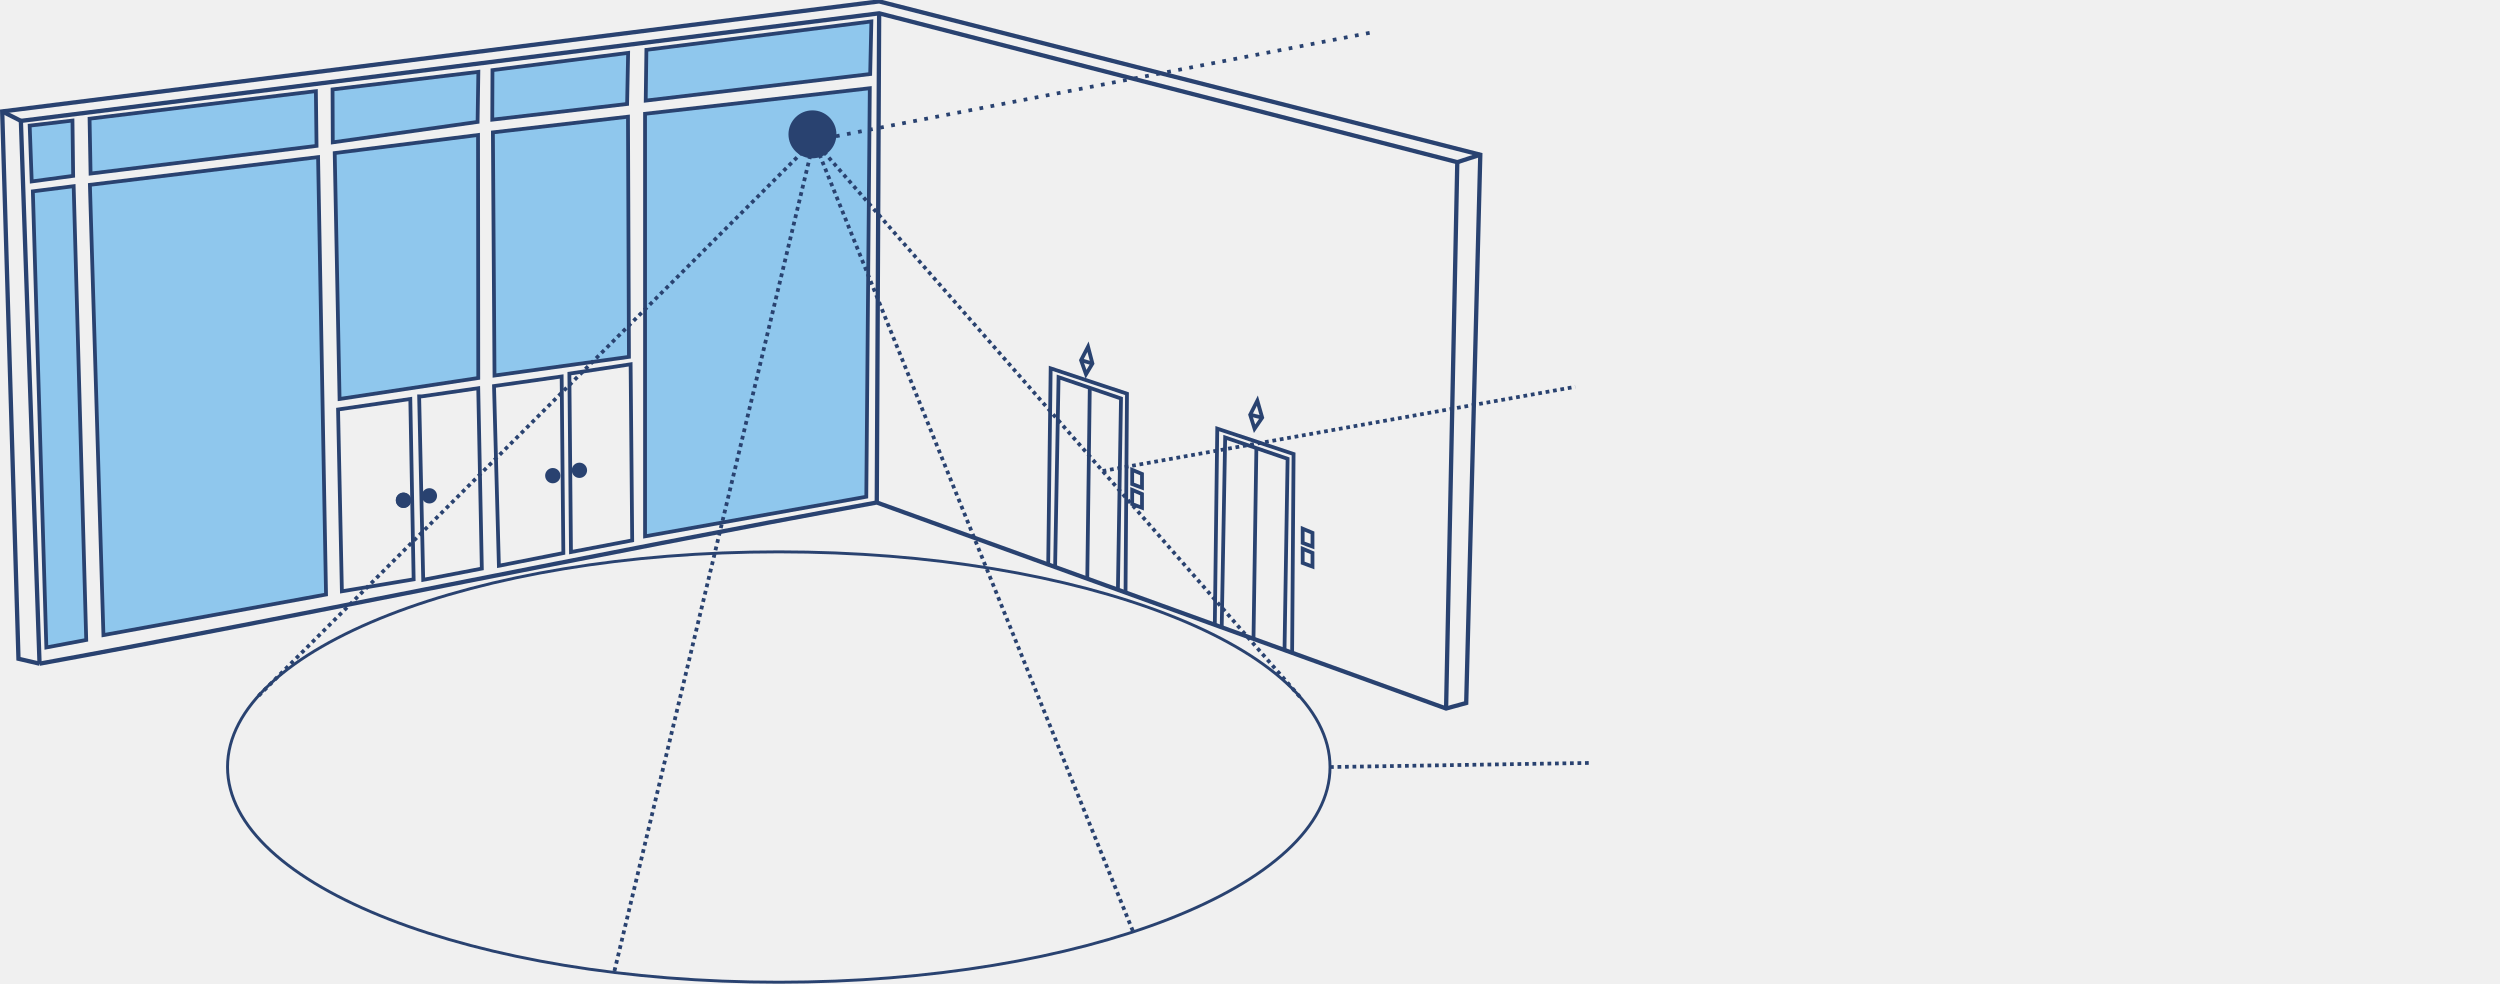
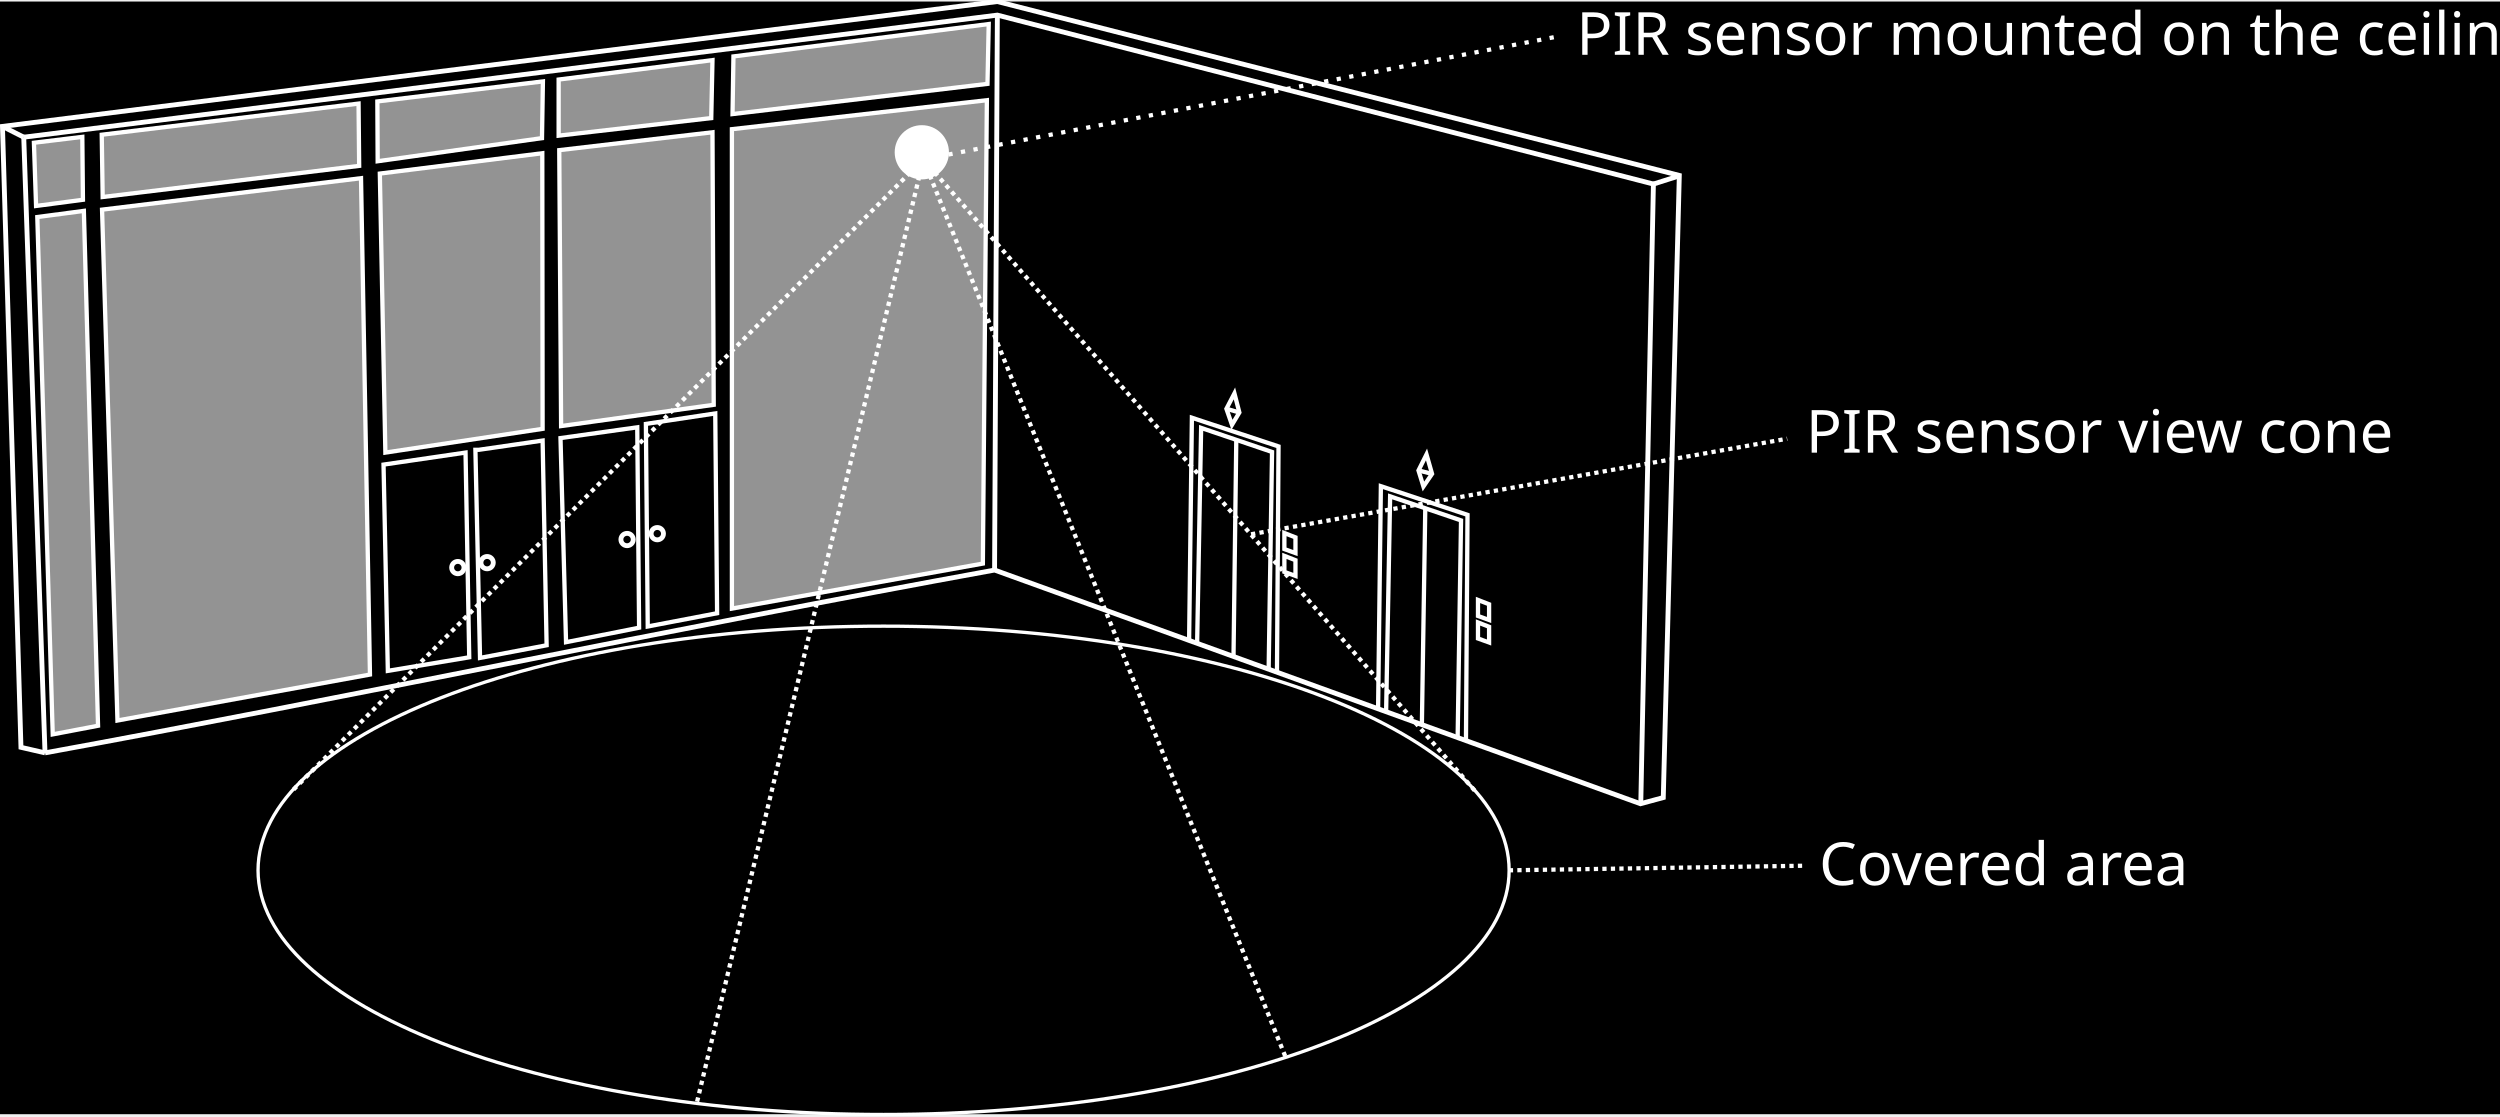
- <svg xmlns="http://www.w3.org/2000/svg" width="920px" height="362px" viewBox="0 0 920 362" version="1.1" id="SVGRoot">
-   <defs id="defs4549" />
+ <svg xmlns="http://www.w3.org/2000/svg" version="1.1" id="SVGRoot" x="0px" y="0px" viewBox="0 0 810.9 362" style="enable-background:new 0 0 810.9 362;" xml:space="preserve">
+   <style type="text/css">
+ 	.st0{fill:none;stroke:#FFFFFF;stroke-width:1.581;}
+ 	.st1{fill:none;stroke:#FFFFFF;stroke-width:1.58;}
+ 	.st2{fill:#939393;stroke:#FFFFFF;stroke-width:1.394;}
+ 	.st3{fill:none;stroke:#FFFFFF;stroke-width:1.394;}
+ 	.st4{fill:#FFFFFF;}
+ 	.st5{fill:none;stroke:#FFFFFF;stroke-width:1.397;stroke-dasharray:1.397,1.397;}
+ 	.st6{fill:none;stroke:#FFFFFF;stroke-width:1.394;stroke-dasharray:1.394,1.394;}
+ 	.st7{fill:none;stroke:#FFFFFF;stroke-width:1.081;stroke-linecap:round;stroke-linejoin:round;}
+ 	.st8{fill:none;stroke:#FFFFFF;stroke-width:1.379;stroke-dasharray:1.379,2.759;}
+ 	.st9{fill:none;stroke:#FFFFFF;stroke-width:1.379;stroke-dasharray:1.379,1.379;}
+ 	.st10{font-family:'Roboto-Regular';}
+ 	.st11{font-size:19.308px;}
+ </style>
+   <rect y="0.5" width="920" height="360.9" />
  <g id="layer1">
-     <path style="display:inline;fill:none;fill-opacity:1;stroke:#294270;stroke-width:1.581;stroke-linecap:butt;stroke-linejoin:miter;stroke-miterlimit:4;stroke-dasharray:none;stroke-opacity:1" d="M 14.552,244.234 6.798,242.421 0.811,41.01 323.528,0.516 544.748,56.939 l -5.187,201.766 -7.403,2.027 -209.505,-75.814 c -104.517,19.028 -214.681,42.31 -308.101,59.318" id="path2699" />
-     <path style="display:inline;fill:none;stroke:#294270;stroke-width:1.581;stroke-linecap:butt;stroke-linejoin:miter;stroke-miterlimit:4;stroke-dasharray:none;stroke-opacity:1" d="m 0.811,41.01 6.875,3.48" id="path2703" />
-     <path style="display:inline;fill:none;stroke:#294270;stroke-width:1.581;stroke-linecap:butt;stroke-linejoin:miter;stroke-miterlimit:4;stroke-dasharray:none;stroke-opacity:1" d="M 7.684,44.492 14.552,244.234" id="path2707" />
-     <path style="display:inline;fill:none;stroke:#294270;stroke-width:1.581;stroke-linecap:butt;stroke-linejoin:miter;stroke-miterlimit:4;stroke-dasharray:none;stroke-opacity:1" d="M 7.687,44.489 323.525,4.901 536.282,59.677 532.158,260.731" id="path2709" />
-     <path style="display:inline;fill:none;stroke:#294270;stroke-width:1.58;stroke-linecap:butt;stroke-linejoin:miter;stroke-miterlimit:4;stroke-dasharray:none;stroke-opacity:1" d="m 536.282,59.677 8.466,-2.739" id="path2711" />
-     <path style="display:inline;fill:none;stroke:#294270;stroke-width:1.581;stroke-linecap:butt;stroke-linejoin:miter;stroke-miterlimit:4;stroke-dasharray:none;stroke-opacity:1" d="M 323.525,4.901 322.653,184.917" id="path2713" />
-     <path style="display:inline;fill:#8fc7ed;fill-opacity:1;stroke:#294270;stroke-width:1.394px;stroke-linecap:butt;stroke-linejoin:miter;stroke-opacity:1" d="M 12.09,70.416 17.056,238.262 31.731,235.501 27.108,68.516 Z" id="path2719" />
-     <path style="display:inline;fill:#8fc7ed;fill-opacity:1;stroke:#294270;stroke-width:1.394px;stroke-linecap:butt;stroke-linejoin:miter;stroke-opacity:1" d="m 11.67,66.774 -0.747,-20.541 15.748,-1.867 0.249,20.355 z" id="path2731" />
-     <path style="display:inline;fill:#8fc7ed;fill-opacity:1;stroke:#294270;stroke-width:1.394px;stroke-linecap:butt;stroke-linejoin:miter;stroke-opacity:1" d="m 32.959,43.68 83.286,-10.146 0.242,20.153 -83.155,10.181 z" id="path2733" />
-     <path style="display:inline;fill:#8fc7ed;fill-opacity:1;stroke:#294270;stroke-width:1.394px;stroke-linecap:butt;stroke-linejoin:miter;stroke-opacity:1" d="M 33.083,68.019 38.063,233.718 119.979,218.779 117.053,57.81 Z" id="path2735" />
-     <path style="display:inline;fill:#8fc7ed;fill-opacity:1;stroke:#294270;stroke-width:1.394px;stroke-linecap:butt;stroke-linejoin:miter;stroke-opacity:1" d="m 122.38,32.911 53.654,-6.47 -0.282,18.422 -53.292,7.521 z" id="path2737" />
-     <path style="display:inline;fill:#8fc7ed;fill-opacity:1;stroke:#294270;stroke-width:1.394px;stroke-linecap:butt;stroke-linejoin:miter;stroke-opacity:1" d="m 123.173,56.327 52.747,-6.649 0.082,89.426 -51.042,7.719 z" id="path2739" />
-     <path style="display:inline;fill:#8fc7ed;fill-opacity:1;stroke:#294270;stroke-width:1.394px;stroke-linecap:butt;stroke-linejoin:miter;stroke-opacity:1" d="m 181.229,25.815 49.922,-6.349 -0.373,18.798 -49.624,5.772 z" id="path2741" />
-     <path style="display:inline;fill:#8fc7ed;fill-opacity:1;stroke:#294270;stroke-width:1.394px;stroke-linecap:butt;stroke-linejoin:miter;stroke-opacity:1" d="m 237.874,18.346 82.788,-10.457 -0.436,19.359 -82.601,9.773 z" id="path2743" />
-     <path style="display:inline;fill:#8fc7ed;fill-opacity:1;stroke:#294270;stroke-width:1.394px;stroke-linecap:butt;stroke-linejoin:miter;stroke-opacity:1" d="m 181.386,48.713 49.711,-5.767 0.352,88.382 -49.473,6.866 z" id="path2745" />
-     <path style="display:inline;fill:#8fc7ed;fill-opacity:1;stroke:#294270;stroke-width:1.394px;stroke-linecap:butt;stroke-linejoin:miter;stroke-opacity:1" d="M 237.376,41.875 V 197.366 l 81.418,-14.566 1.292,-150.333 z" id="path2749" />
-     <path style="display:inline;fill:none;stroke:#294270;stroke-width:1.394px;stroke-linecap:butt;stroke-linejoin:miter;stroke-opacity:1" d="m 125.814,217.597 -1.408,-66.902 26.585,-3.873 1.232,66.374 z" id="path2751" />
-     <path style="display:inline;fill:none;stroke:#294270;stroke-width:1.394px;stroke-linecap:butt;stroke-linejoin:miter;stroke-opacity:1" d="m 154.247,145.853 h 1.056 l 20.687,-2.993 1.32,66.374 -21.567,4.137 z" id="path2753" />
-     <path style="display:inline;fill:none;stroke:#294270;stroke-width:1.394px;stroke-linecap:butt;stroke-linejoin:miter;stroke-opacity:1" d="m 181.8,142.067 24.888,-3.524 0.622,64.985 -23.716,4.669 z" id="path2755" />
-     <path style="display:inline;fill:none;stroke:#294270;stroke-width:1.394px;stroke-linecap:butt;stroke-linejoin:miter;stroke-opacity:1" d="m 209.53,137.49 22.536,-3.433 0.58,64.803 -22.533,4.295 z" id="path2757" />
-     <path style="display:inline;fill:none;stroke:#294270;stroke-width:1.394px;stroke-linecap:butt;stroke-linejoin:miter;stroke-opacity:1" d="m 397.825,132.56 2.574,-4.972 1.618,6.194 -2.365,3.953 z" id="path2759" />
-     <path style="display:inline;fill:none;stroke:#294270;stroke-width:1.394px;stroke-linecap:butt;stroke-linejoin:miter;stroke-opacity:1" d="m 460.062,152.631 2.641,-5.194 1.783,6.251 -2.809,4.086 z" id="path2761" />
-     <path style="display:inline;fill:none;stroke:#294270;stroke-width:1.394px;stroke-linecap:butt;stroke-linejoin:miter;stroke-opacity:1" d="m 460.062,152.631 4.424,1.057" id="path2763" />
-     <path style="display:inline;fill:none;stroke:#294270;stroke-width:1.394px;stroke-linecap:butt;stroke-linejoin:miter;stroke-opacity:1" d="m 397.825,132.56 4.192,1.221" id="path2765" />
-     <path style="display:inline;fill:none;stroke:#294270;stroke-width:1.394px;stroke-linecap:butt;stroke-linejoin:miter;stroke-opacity:1" d="m 385.737,207.745 0.908,-72.192 28.081,9.331 -0.535,73.158" id="path2767" />
-     <path style="display:inline;fill:none;stroke:#294270;stroke-width:1.394px;stroke-linecap:butt;stroke-linejoin:miter;stroke-opacity:1" d="m 388.277,208.665 1.273,-69.854 22.976,7.835 -1.137,70.383" id="path2769" />
-     <path style="display:inline;fill:none;stroke:#294270;stroke-width:1.394px;stroke-linecap:butt;stroke-linejoin:miter;stroke-opacity:1" d="m 416.645,172.904 v 5.229 l 3.61,1.346 v -5.061 z" id="path2771" />
-     <path id="path2773" d="m 416.645,180.279 v 5.229 l 3.61,1.346 v -5.061 z" style="display:inline;fill:none;stroke:#294270;stroke-width:1.394px;stroke-linecap:butt;stroke-linejoin:miter;stroke-opacity:1" />
-     <path id="path2775" d="m 479.389,194.565 v 5.229 l 3.61,1.346 v -5.061 z" style="display:inline;fill:none;stroke:#294270;stroke-width:1.394px;stroke-linecap:butt;stroke-linejoin:miter;stroke-opacity:1" />
-     <path style="display:inline;fill:none;stroke:#294270;stroke-width:1.394px;stroke-linecap:butt;stroke-linejoin:miter;stroke-opacity:1" d="m 479.389,201.941 v 5.229 l 3.61,1.346 v -5.061 z" id="path2777" />
-     <path id="path2781" d="m 447.046,229.932 0.908,-72.192 28.081,9.331 -0.535,73.158" style="display:inline;fill:none;stroke:#294270;stroke-width:1.394px;stroke-linecap:butt;stroke-linejoin:miter;stroke-opacity:1" />
-     <path id="path2783" d="m 449.587,230.851 1.273,-69.854 22.976,7.835 -1.137,70.383" style="display:inline;fill:none;stroke:#294270;stroke-width:1.394px;stroke-linecap:butt;stroke-linejoin:miter;stroke-opacity:1" />
-     <path style="display:inline;fill:none;stroke:#294270;stroke-width:1.394px;stroke-linecap:butt;stroke-linejoin:miter;stroke-opacity:1" d="m 401.038,142.728 -0.924,70.221" id="path2785" />
-     <path style="display:inline;fill:none;stroke:#294270;stroke-width:1.394px;stroke-linecap:butt;stroke-linejoin:miter;stroke-opacity:1" d="m 462.348,164.914 -1.064,70.17" id="path2787" />
-     <circle style="display:inline;opacity:1;fill:#d7e3f4;fill-opacity:1;stroke:#294270;stroke-width:1.581;stroke-linecap:butt;stroke-linejoin:miter;stroke-miterlimit:4;stroke-dasharray:none;stroke-dashoffset:0;stroke-opacity:1" id="path2789" cx="148.481" cy="184.102" r="2.025" />
-     <circle r="2.025" cy="184.102" cx="148.481" id="circle2791" style="display:inline;opacity:1;fill:#294270;fill-opacity:1;stroke:#294270;stroke-width:1.581;stroke-linecap:butt;stroke-linejoin:miter;stroke-miterlimit:4;stroke-dasharray:none;stroke-dashoffset:0;stroke-opacity:1" />
-     <circle style="display:inline;opacity:1;fill:#294270;fill-opacity:1;stroke:#294270;stroke-width:1.581;stroke-linecap:butt;stroke-linejoin:miter;stroke-miterlimit:4;stroke-dasharray:none;stroke-dashoffset:0;stroke-opacity:1" id="circle2793" cx="158.019" cy="182.465" r="2.025" />
-     <circle style="display:inline;opacity:1;fill:#294270;fill-opacity:1;stroke:#294270;stroke-width:1.581;stroke-linecap:butt;stroke-linejoin:miter;stroke-miterlimit:4;stroke-dasharray:none;stroke-dashoffset:0;stroke-opacity:1" id="circle2793-3" cx="203.427" cy="175.042" r="2.025" />
-     <circle r="2.025" cy="173.074" cx="213.229" id="circle2810" style="display:inline;opacity:1;fill:#294270;fill-opacity:1;stroke:#294270;stroke-width:1.581;stroke-linecap:butt;stroke-linejoin:miter;stroke-miterlimit:4;stroke-dasharray:none;stroke-dashoffset:0;stroke-opacity:1" />
-     <circle style="display:inline;opacity:1;fill:#294270;fill-opacity:1;stroke:none;stroke-width:1.397;stroke-linecap:butt;stroke-linejoin:miter;stroke-miterlimit:4;stroke-dasharray:1.397, 4.19;stroke-dashoffset:0;stroke-opacity:1" id="path2833" cx="298.981" cy="49.435" r="8.823" />
-     <path style="display:inline;fill:none;stroke:#294270;stroke-width:1.397;stroke-linecap:butt;stroke-linejoin:miter;stroke-miterlimit:4;stroke-dasharray:1.397, 1.397;stroke-dashoffset:0;stroke-opacity:1" d="m 299.497,51.71 v 0 L 225.988,357.843" id="path2839" />
-     <path style="display:inline;fill:none;stroke:#294270;stroke-width:1.394;stroke-linecap:butt;stroke-linejoin:miter;stroke-miterlimit:4;stroke-dasharray:1.394, 1.394;stroke-dashoffset:0;stroke-opacity:1" d="M 299.497,51.71 417.014,342.923" id="path2856" />
-     <path style="display:inline;fill:none;stroke:#294270;stroke-width:1.394;stroke-linecap:butt;stroke-linejoin:miter;stroke-miterlimit:4;stroke-dasharray:1.394, 1.394;stroke-dashoffset:0;stroke-opacity:1" d="m 299.497,51.71 v 0 L 479.019,257.207" id="path2858" />
-     <path style="display:inline;fill:none;stroke:#294270;stroke-width:1.394;stroke-linecap:butt;stroke-linejoin:miter;stroke-miterlimit:4;stroke-dasharray:1.394, 1.394;stroke-dashoffset:0;stroke-opacity:1" d="M 95.17,256.055 299.497,51.71" id="path2860" />
-     <flowRoot xml:space="preserve" id="flowRoot4771" style="font-style:normal;font-variant:normal;font-weight:normal;font-stretch:normal;font-size:40px;line-height:1.25;font-family:Roboto;-inkscape-font-specification:Roboto;letter-spacing:0px;word-spacing:0px;display:inline;fill:#8fc7ed;fill-opacity:1;stroke:#294270;stroke-opacity:1" transform="translate(43.72724,-128.3718)">
-       <flowRegion id="flowRegion4773" style="font-style:normal;font-variant:normal;font-weight:normal;font-stretch:normal;font-family:Roboto;-inkscape-font-specification:Roboto;fill:#8fc7ed;fill-opacity:1;stroke:#294270;stroke-opacity:1">
-         <rect id="rect4775" width="418.571" height="81.429" x="467.143" y="112.52" style="font-style:normal;font-variant:normal;font-weight:normal;font-stretch:normal;font-family:Roboto;-inkscape-font-specification:Roboto;fill:#8fc7ed;fill-opacity:1;stroke:#294270;stroke-opacity:1" />
-       </flowRegion>
-       <flowPara id="flowPara4777" style="font-style:normal;font-variant:normal;font-weight:normal;font-stretch:normal;font-size:24px;font-family:Roboto;-inkscape-font-specification:Roboto;fill:#8fc7ed;fill-opacity:1;stroke:#294270;stroke-opacity:1">PIR sensor mounted on the ceiling</flowPara>
-     </flowRoot>
-     <flowRoot xml:space="preserve" id="flowRoot4771-3" style="font-style:normal;font-variant:normal;font-weight:normal;font-stretch:normal;font-size:40px;line-height:1.25;font-family:Roboto;-inkscape-font-specification:Roboto;letter-spacing:0px;word-spacing:0px;display:inline;fill:#8fc7ed;fill-opacity:1;stroke:#294270;stroke-opacity:1" transform="translate(116.336,2.858837)">
-       <flowRegion id="flowRegion4773-6" style="font-style:normal;font-variant:normal;font-weight:normal;font-stretch:normal;font-family:Roboto;-inkscape-font-specification:Roboto;fill:#8fc7ed;fill-opacity:1;stroke:#294270;stroke-opacity:1">
-         <rect id="rect4775-7" width="418.571" height="81.429" x="467.143" y="112.52" style="font-style:normal;font-variant:normal;font-weight:normal;font-stretch:normal;font-family:Roboto;-inkscape-font-specification:Roboto;fill:#8fc7ed;fill-opacity:1;stroke:#294270;stroke-opacity:1" />
-       </flowRegion>
-       <flowPara id="flowPara4777-5" style="font-style:normal;font-variant:normal;font-weight:normal;font-stretch:normal;font-size:24px;font-family:Roboto;-inkscape-font-specification:Roboto;fill:#8fc7ed;fill-opacity:1;stroke:#294270;stroke-opacity:1">PIR sensor view cone</flowPara>
-     </flowRoot>
-     <ellipse style="display:inline;opacity:1;fill:none;fill-opacity:1;stroke:#294270;stroke-width:1.081;stroke-linecap:round;stroke-linejoin:round;stroke-miterlimit:4;stroke-dasharray:none;stroke-dashoffset:0;stroke-opacity:1" id="path4803" cx="286.59" cy="282.27" rx="202.857" ry="79.19" />
-     <flowRoot xml:space="preserve" id="flowRoot4771-3-3" style="font-style:normal;font-variant:normal;font-weight:normal;font-stretch:normal;font-size:40px;line-height:1.25;font-family:Roboto;-inkscape-font-specification:Roboto;letter-spacing:0px;word-spacing:0px;display:inline;fill:#8fc7ed;fill-opacity:1;stroke:#294270;stroke-opacity:1" transform="translate(124.67,140.8993)">
-       <flowRegion id="flowRegion4773-6-5" style="font-style:normal;font-variant:normal;font-weight:normal;font-stretch:normal;font-family:Roboto;-inkscape-font-specification:Roboto;fill:#8fc7ed;fill-opacity:1;stroke:#294270;stroke-opacity:1">
-         <rect id="rect4775-7-6" width="418.571" height="81.429" x="467.143" y="112.52" style="font-style:normal;font-variant:normal;font-weight:normal;font-stretch:normal;font-family:Roboto;-inkscape-font-specification:Roboto;fill:#8fc7ed;fill-opacity:1;stroke:#294270;stroke-opacity:1" />
-       </flowRegion>
-       <flowPara id="flowPara4777-5-2" style="font-style:normal;font-variant:normal;font-weight:normal;font-stretch:normal;font-size:24px;font-family:Roboto;-inkscape-font-specification:Roboto;fill:#8fc7ed;fill-opacity:1;stroke:#294270;stroke-opacity:1">Сovered area</flowPara>
-     </flowRoot>
-     <path style="display:inline;fill:none;stroke:#294270;stroke-width:1.38;stroke-linecap:butt;stroke-linejoin:miter;stroke-miterlimit:4;stroke-dasharray:1.38, 2.759;stroke-dashoffset:0;stroke-opacity:1" d="m 299.497,51.71 204.944,-39.705" id="path4829" />
-     <path style="display:inline;fill:none;stroke:#294270;stroke-width:1.38;stroke-linecap:butt;stroke-linejoin:miter;stroke-miterlimit:4;stroke-dasharray:1.38, 1.38;stroke-dashoffset:0;stroke-opacity:1" d="m 489.447,282.27 96.308,-1.522" id="path4833" />
-     <path style="display:inline;fill:none;stroke:#294270;stroke-width:1.38;stroke-linecap:butt;stroke-linejoin:miter;stroke-miterlimit:4;stroke-dasharray:1.38, 1.38;stroke-dashoffset:0;stroke-opacity:1" d="M 405.753,173.34 579.695,142.357" id="path4835" />
+     <path id="path2699" class="st0" d="   M14.6,244.2l-7.8-1.8L0.8,41L323.5,0.5l221.2,56.4l-5.2,201.8l-7.4,2l-209.5-75.8C218.1,203.9,108,227.2,14.6,244.2" />
+     <path id="path2703" class="st0" d="M0.8,41   l6.9,3.5" />
+     <path id="path2707" class="st0" d="   M7.7,44.5l6.9,199.7" />
+     <path id="path2709" class="st0" d="   M7.7,44.5L323.5,4.9l212.8,54.8l-4.1,201.1" />
+     <path id="path2711" class="st1" d="   M536.3,59.7l8.5-2.7" />
+     <path id="path2713" class="st0" d="   M323.5,4.9l-0.9,180" />
+     <path id="path2719" class="st2" d="   M12.1,70.4l5,167.8l14.7-2.8l-4.6-167L12.1,70.4z" />
+     <path id="path2731" class="st2" d="   M11.7,66.8l-0.7-20.5l15.7-1.9l0.2,20.4L11.7,66.8z" />
+     <path id="path2733" class="st2" d="   M33,43.7l83.3-10.1l0.2,20.2L33.3,63.9L33,43.7z" />
+     <path id="path2735" class="st2" d="   M33.1,68l5,165.7l81.9-14.9l-2.9-161L33.1,68z" />
+     <path id="path2737" class="st2" d="   M122.4,32.9l53.7-6.5l-0.3,18.4l-53.3,7.5L122.4,32.9z" />
+     <path id="path2739" class="st2" d="   M123.2,56.3l52.7-6.6l0.1,89.4l-51,7.7L123.2,56.3z" />
+     <path id="path2741" class="st2" d="   M181.2,25.8l49.9-6.3l-0.4,18.8L181.2,44L181.2,25.8z" />
+     <path id="path2743" class="st2" d="   M237.9,18.3l82.8-10.5l-0.4,19.4L237.6,37L237.9,18.3z" />
+     <path id="path2745" class="st2" d="   M181.4,48.7l49.7-5.8l0.4,88.4l-49.5,6.9L181.4,48.7z" />
+     <path id="path2749" class="st2" d="   M237.4,41.9v155.5l81.4-14.6l1.3-150.3L237.4,41.9z" />
+     <path id="path2751" class="st3" d="   M125.8,217.6l-1.4-66.9l26.6-3.9l1.2,66.4L125.8,217.6z" />
+     <path id="path2753" class="st3" d="   M154.2,145.9h1.1l20.7-3l1.3,66.4l-21.6,4.1L154.2,145.9z" />
+     <path id="path2755" class="st3" d="   M181.8,142.1l24.9-3.5l0.6,65l-23.7,4.7L181.8,142.1z" />
+     <path id="path2757" class="st3" d="   M209.5,137.5l22.5-3.4l0.6,64.8l-22.5,4.3L209.5,137.5z" />
+     <path id="path2759" class="st3" d="   M397.8,132.6l2.6-5l1.6,6.2l-2.4,4L397.8,132.6z" />
+     <path id="path2761" class="st3" d="   M460.1,152.6l2.6-5.2l1.8,6.3l-2.8,4.1L460.1,152.6z" />
+     <path id="path2763" class="st3" d="   M460.1,152.6l4.4,1.1" />
+     <path id="path2765" class="st3" d="   M397.8,132.6l4.2,1.2" />
+     <path id="path2767" class="st3" d="   M385.7,207.7l0.9-72.2l28.1,9.3l-0.5,73.2" />
+     <path id="path2769" class="st3" d="   M388.3,208.7l1.3-69.9l23,7.8l-1.1,70.4" />
+     <path id="path2771" class="st3" d="   M416.6,172.9v5.2l3.6,1.3v-5.1L416.6,172.9z" />
+     <path id="path2773" class="st3" d="   M416.6,180.3v5.2l3.6,1.3v-5.1L416.6,180.3z" />
+     <path id="path2775" class="st3" d="   M479.4,194.6v5.2l3.6,1.3v-5.1L479.4,194.6z" />
+     <path id="path2777" class="st3" d="   M479.4,201.9v5.2l3.6,1.3v-5.1L479.4,201.9z" />
+     <path id="path2781" class="st3" d="   M447,229.9l0.9-72.2l28.1,9.3l-0.5,73.2" />
+     <path id="path2783" class="st3" d="   M449.6,230.9l1.3-69.9l23,7.8l-1.1,70.4" />
+     <path id="path2785" class="st3" d="   M401,142.7l-0.9,70.2" />
+     <path id="path2787" class="st3" d="   M462.3,164.9l-1.1,70.2" />
+     <circle id="path2789" class="st0" cx="148.5" cy="184.1" r="2">
+ 	</circle>
+     <circle id="circle2793" class="st0" cx="158" cy="182.5" r="2">
+ 	</circle>
+     <circle id="circle2793-3" class="st0" cx="203.4" cy="175" r="2">
+ 	</circle>
+     <circle id="circle2810" class="st0" cx="213.2" cy="173.1" r="2">
+ 	</circle>
+     <circle id="path2833" class="st4" cx="299" cy="49.4" r="8.8">
+ 	</circle>
+     <path id="path2839" class="st5" d="   M299.5,51.7L299.5,51.7L226,357.8" />
+     <path id="path2856" class="st6" d="   M299.5,51.7L417,342.9" />
+     <path id="path2858" class="st6" d="   M299.5,51.7L299.5,51.7L479,257.2" />
+     <path id="path2860" class="st6" d="   M95.2,256.1L299.5,51.7" />
+     <g id="flowRoot4771" transform="translate(43.72724,-128.3718)">
+ 	</g>
+     <g id="flowRoot4771-3" transform="translate(116.336,2.858837)">
+ 	</g>
+     <ellipse id="path4803" class="st7" cx="286.6" cy="282.3" rx="202.9" ry="79.2">
+ 	</ellipse>
+     <g id="flowRoot4771-3-3" transform="translate(124.67,140.8993)">
+ 	</g>
+     <path id="path4829" class="st8" d="   M299.5,51.7L504.4,12" />
+     <path id="path4833" class="st9" d="   M489.4,282.3l96.3-1.5" />
+     <path id="path4835" class="st9" d="   M405.8,173.3l173.9-31" />
  </g>
+   <text transform="matrix(1 0 0 1 511.3398 17.7827)" class="st4 st10 st11">PIR sensor mounted on the ceiling</text>
+   <text transform="matrix(1 0 0 1 585.7556 146.8211)" class="st4 st10 st11">PIR sensor view cone</text>
+   <text transform="matrix(1 0 0 1 590.0584 287.0917)" class="st4 st10 st11">Covered area</text>
</svg>
